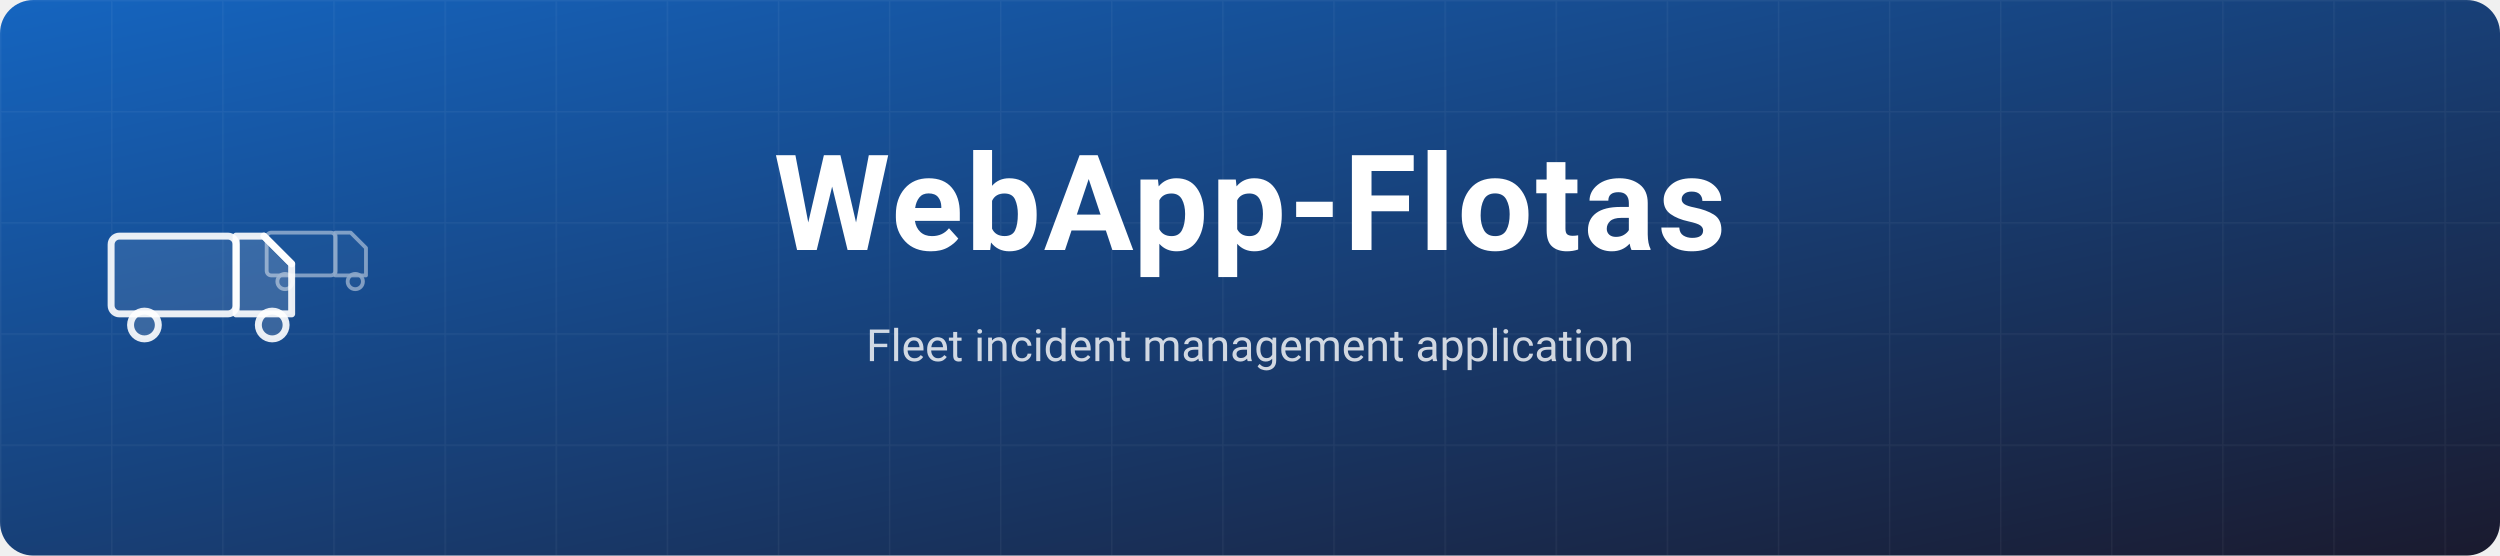
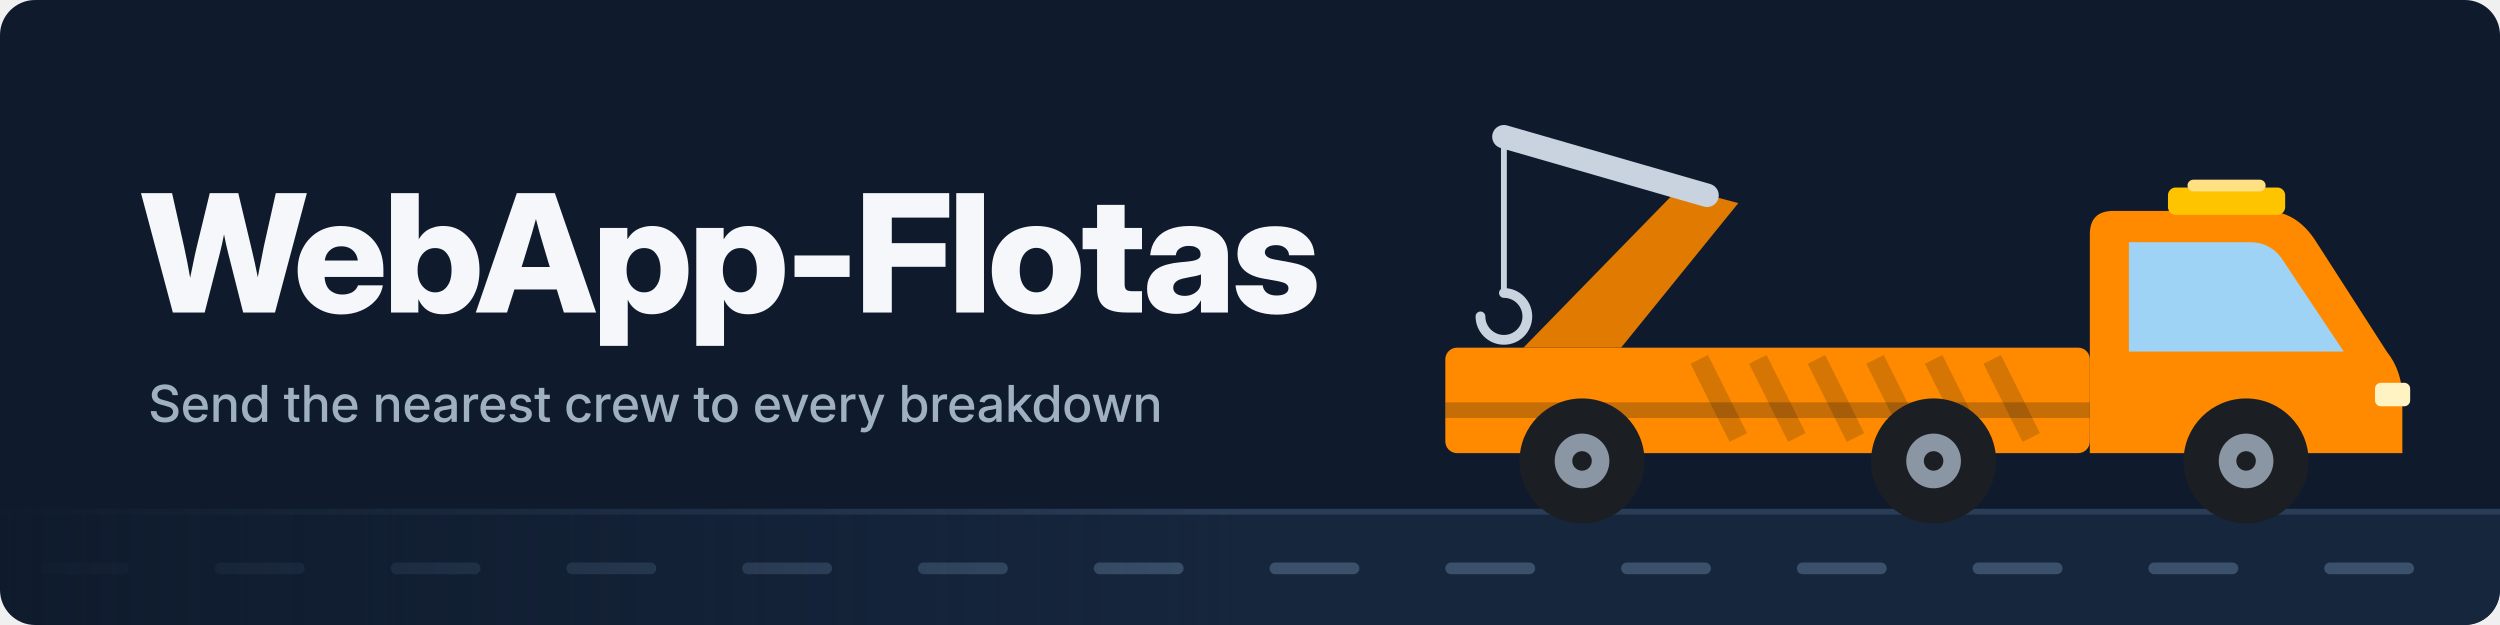
- <svg xmlns="http://www.w3.org/2000/svg" width="900" height="200" viewBox="0 0 900 200">
+ <svg xmlns="http://www.w3.org/2000/svg" viewBox="0 0 1280 320" width="1280" height="320" role="img" aria-label="WebApp-Flotas: Send the nearest crew to every breakdown">
  <defs>
-     <linearGradient id="bg" x1="0%" y1="0%" x2="100%" y2="100%">
-       <stop offset="0%" style="stop-color:#1565C0" />
-       <stop offset="100%" style="stop-color:#1A1A2E" />
+     <clipPath id="c">
+       <rect width="1280" height="320" rx="18" />
+     </clipPath>
+     <path id="ga" d="M16.5 0l-16.3-61.1l15.9 0l6.1 27.2q.9 4.1 1.7 8.2q.7 4.1 1.5 8.2q.8 4.1 1.5 8.3l-3.2 0q.8-4.2 1.6-8.3q.8-4.1 1.7-8.2q.8-4.1 1.8-8.2l6.6-27.2l14.6 0l6.5 27.2q1 4.1 1.9 8.2q.8 4.1 1.7 8.2q.8 4.1 1.6 8.3l-3.3 0q.7-4.2 1.5-8.3q.7-4.1 1.6-8.2q.8-4.1 1.6-8.2l6.1-27.2l15.9 0l-16.3 61.1l-16.3 0l-7.8-30.9q-.9-3.5-1.8-8.1q-.9-4.6-2.3-10.8l4.2 0q-1.4 6.2-2.3 10.8q-.9 4.6-1.8 8.1l-7.9 30.9z" />
+     <path id="gb" d="M24.5 1q-6.7 0-11.7-2.9q-5.1-2.9-7.9-8q-2.8-5.2-2.8-11.7q0-6.7 2.9-11.8q2.8-5.1 7.7-8q5-2.9 11.4-2.9q4.9 0 8.9 1.6q4 1.7 6.9 4.6q3 3 4.6 7.1q1.5 4.1 1.5 9l0 3.8l-39.3 0l0-8.4l32.7 0l-6.4 1.7q0-2.8-1-4.8q-1.1-2-3-3.1q-1.9-1.1-4.6-1.1q-2.6 0-4.5 1.1q-1.9 1.1-3 3.1q-1 2-1 4.8l0 6.2q0 2.9 1.1 5.1q1 2.1 3.1 3.2q2 1.2 4.9 1.2q2 0 3.7-.6q1.6-.5 2.7-1.6q1.1-1.1 1.6-2.5l12.7 0q-.7 4.4-3.7 7.7q-3 3.4-7.6 5.3q-4.5 1.9-9.9 1.9z" />
+     <path id="gc" d="M30.4 .9q-2.8 0-5.2-.8q-2.5-.8-4.3-2.6q-1.8-1.7-2.9-4.2l-.1 0l0 6.7l-14 0l0-61.1l14.2 0l0 23.6l0 0q1.4-2.3 3.2-3.8q1.8-1.5 4.2-2.2q2.3-.8 5.1-.8q5.5 0 9.6 2.9q4.2 2.9 6.6 7.9q2.4 5.1 2.4 11.8q0 6.8-2.4 11.9q-2.3 5.1-6.5 7.9q-4.2 2.8-9.9 2.8zm-3.9-11.2q2.6 0 4.5-1.4q1.8-1.4 2.9-3.9q1-2.6 1-6.1q0-3.6-1-6.1q-1.1-2.5-2.9-3.9q-1.9-1.3-4.5-1.3q-2.7 0-4.7 1.4q-2 1.4-3.2 3.9q-1.1 2.5-1.1 6q0 3.4 1.1 6q1.2 2.5 3.2 3.9q2 1.5 4.7 1.5z" />
+     <path id="gd" d="M.2 0l21-61.1l19.5 0l21.1 61.1l-16.5 0l-8.3-26.9q-2-6.7-4-13.5q-1.9-6.9-4-14.9l4 0q-2.1 8-4.1 14.9q-2 6.8-4.1 13.5l-8.6 26.9zm14.4-11.8l0-11.5l32.8 0l0 11.5z" />
+     <path id="ge" d="M3.9 17.1l0-60.4l14 0l0 5.6l.2 0q1.3-2.2 3.1-3.6q1.8-1.5 4.2-2.2q2.4-.8 5.2-.8q5.5 0 9.6 2.9q4.2 2.9 6.6 7.9q2.4 5.1 2.4 11.8q0 6.8-2.4 11.9q-2.3 5.1-6.5 7.9q-4.2 2.8-9.9 2.8q-2.8 0-5.2-.8q-2.3-.8-4.1-2.5q-1.8-1.6-2.9-4l-.1 0l0 23.5zm22.6-27.4q2.6 0 4.5-1.4q1.8-1.4 2.9-3.9q1-2.6 1-6.1q0-3.6-1-6.1q-1.1-2.5-2.9-3.9q-1.9-1.3-4.5-1.3q-2.7 0-4.7 1.4q-2 1.4-3.2 3.9q-1.1 2.5-1.1 6q0 3.4 1.1 6q1.2 2.5 3.2 3.9q2 1.5 4.7 1.5z" />
+     <path id="gf" d="M33.1-29.2l0 11l-28.2 0l0-11z" />
+     <path id="gg" d="M4 0l0-61.1l44.1 0l0 12.5l-29.4 0l0 13.1l27.5 0l0 12.1l-27.5 0l0 23.4z" />
+     <path id="gh" d="M18.1-61.1l0 61.1l-14.2 0l0-61.1z" />
+     <path id="gi" d="M24.9 1q-6.7 0-11.9-2.8q-5.1-2.8-8-7.9q-2.9-5.1-2.9-11.9q0-6.9 2.9-12q2.9-5.1 8-7.9q5.2-2.8 11.9-2.8q6.8 0 11.9 2.8q5.2 2.8 8 7.9q2.9 5.1 2.9 12q0 6.8-2.9 11.9q-2.8 5.1-8 7.9q-5.1 2.8-11.9 2.8zm0-11.3q2.5 0 4.4-1.3q1.9-1.3 3-3.9q1.1-2.5 1.1-6.1q0-3.7-1.1-6.3q-1.1-2.5-3-3.8q-1.9-1.4-4.4-1.4q-2.4 0-4.4 1.4q-1.9 1.3-3 3.8q-1.1 2.6-1.1 6.3q0 3.6 1.1 6.2q1.1 2.5 3 3.8q2 1.3 4.4 1.3z" />
+     <path id="gj" d="M31.2-43.3l0 10.9l-30.4 0l0-10.9zm-23-11.8l14.1 0l0 40.5q0 2.1 .8 2.9q.9 .8 3.2 .8q1.1 0 2.6 0q1.6 0 2.3 0l0 10.9q-1.1 0-3.3 0q-2.3 0-4.7 0q-7.8 0-11.4-2.9q-3.6-3-3.6-9.3z" />
+     <path id="gk" d="M17.2 .7q-4.3 0-7.7-1.4q-3.3-1.4-5.2-4.2q-2-2.9-2-7.2q0-3.7 1.4-6.1q1.3-2.5 3.6-4.1q2.3-1.5 5.4-2.3q3-.8 6.4-1.1q3.9-.3 6.3-.7q2.3-.4 3.3-1.2q1-.7 1-2l0-.2q0-1.3-.7-2.3q-.7-.9-2.1-1.5q-1.3-.5-3.2-.5q-1.9 0-3.4 .6q-1.4 .6-2.3 1.6q-.8 1.1-1 2.6l-13.1 0q.4-4.7 2.8-8q2.4-3.4 6.8-5.2q4.4-1.8 10.7-1.8q4.7 0 8.3 1.1q3.7 1 6.2 2.9q2.5 2 3.8 4.8q1.2 2.8 1.2 6.3l0 29.2l-13.8 0l0-6.1l-.1 0q-1.3 2.3-3.1 3.9q-1.8 1.5-4.1 2.2q-2.3 .7-5.4 .7zm4.3-9.2q2.3 0 4.2-.9q1.9-.9 3.1-2.5q1.1-1.6 1.1-3.7l0-3.9q-.6 .2-1.4 .5q-.8 .2-1.7 .4q-1 .2-2.2 .4q-1.1 .2-2.4 .5q-1.9 .3-3.4 .9q-1.4 .6-2.2 1.6q-.9 1-.9 2.5q0 1.3 .7 2.2q.8 1 2.1 1.5q1.3 .5 3 .5z" />
+     <path id="gl" d="M23.1 1.1q-6 0-10.7-1.8q-4.6-1.8-7.4-5.2q-2.7-3.4-3.1-8l13.9 0q.3 2.4 2.1 3.8q1.9 1.4 4.9 1.4q3 0 4.6-1q1.6-1 1.6-2.7q0-1.4-1.3-2.3q-1.3-.8-3.9-1.3l-7.8-1.4q-6.5-1.2-9.8-4.4q-3.3-3.2-3.3-8.3q0-4.3 2.3-7.5q2.3-3.1 6.7-4.9q4.3-1.7 10.4-1.7q6 0 10.5 1.8q4.4 1.9 6.9 5.2q2.4 3.3 2.6 7.9l-13 0q-.1-2.2-1.9-3.7q-1.8-1.5-4.6-1.5q-2.8 0-4.3 1q-1.6 1.1-1.6 2.7q0 1.3 1.3 2.3q1.2 .9 3.4 1.3l8.7 1.6q6.7 1.2 9.9 4.1q3.2 2.8 3.2 7.7q0 4.4-2.6 7.8q-2.5 3.3-7.1 5.2q-4.6 1.9-10.6 1.9z" />
+     <path id="gm" d="M8.4 .3q-2.2 0-3.8-.7q-1.6-.7-2.4-2q-.9-1.3-1-3.1l2.9 0q.1 1.1 .6 1.8q.6 .7 1.5 1.1q1 .4 2.2 .4q1.2 0 2.2-.4q.9-.3 1.4-1q.6-.7 .6-1.6q0-.8-.5-1.4q-.4-.5-1.2-.9q-.8-.3-1.9-.6l-2.2-.6q-2.5-.6-3.8-1.8q-1.3-1.3-1.3-3.2q0-1.7 .9-2.9q.8-1.2 2.3-1.9q1.6-.7 3.5-.7q2 0 3.5 .7q1.4 .7 2.3 1.9q.8 1.3 .9 2.9l-2.8 0q-.1-1.4-1.2-2.2q-1.1-.8-2.8-.8q-1.1 0-1.9 .4q-.9 .3-1.4 1q-.4 .6-.4 1.4q0 .9 .4 1.4q.5 .5 1.3 .9q.8 .3 1.7 .5l1.9 .5q1.1 .3 2.1 .7q1 .4 1.8 1.1q.7 .6 1.2 1.5q.4 .8 .4 2q0 1.7-.8 2.9q-.9 1.3-2.4 2q-1.6 .7-3.8 .7z" />
+     <path id="gn" d="M7.7 .3q-2 0-3.5-.9q-1.5-.9-2.3-2.5q-.8-1.6-.8-3.8q0-2.1 .8-3.8q.8-1.6 2.3-2.5q1.4-1 3.3-1q1.3 0 2.5 .5q1.1 .4 2 1.3q.9 .9 1.3 2.2q.5 1.3 .5 3.1l0 .9l-11.3 0l0-2l9.9 0l-1.2 .6q0-1.2-.5-2.2q-.4-1-1.2-1.5q-.8-.6-2-.6q-1.1 0-1.9 .6q-.9 .5-1.3 1.5q-.5 .9-.5 2l0 1.4q0 1.4 .5 2.4q.5 1 1.4 1.5q.9 .5 2.1 .5q.8 0 1.4-.2q.7-.3 1.1-.7q.5-.5 .7-1.1l2.6 .4q-.3 1.1-1.1 2q-.8 .9-2 1.4q-1.2 .5-2.8 .5z" />
+     <path id="go" d="M4.5-8.2l0 8.2l-2.7 0l0-13.9l2.6 0l0 3.4l-.4 0q.7-1.9 1.8-2.8q1.2-.8 2.9-.8q1.4 0 2.5 .6q1.1 .6 1.7 1.8q.6 1.1 .6 2.9l0 8.8l-2.7 0l0-8.5q0-1.5-.8-2.4q-.8-.8-2.2-.8q-.9 0-1.7 .4q-.7 .4-1.2 1.2q-.4 .8-.4 1.9z" />
+     <path id="gp" d="M7 .3q-1.7 0-3.1-.9q-1.3-.9-2.1-2.5q-.7-1.6-.7-3.8q0-2.3 .8-3.9q.7-1.6 2-2.5q1.4-.8 3.1-.8q1.2 0 2 .3q.8 .4 1.3 1q.5 .5 .8 1.1l.1 0l0-7.2l2.8 0l0 18.9l-2.7 0l0-2.2l-.2 0q-.3 .6-.8 1.2q-.6 .5-1.4 .9q-.8 .4-1.9 .4zm.6-2.4q1.2 0 2-.6q.8-.6 1.3-1.7q.4-1.1 .4-2.6q0-1.4-.4-2.5q-.5-1.1-1.3-1.7q-.8-.6-2-.6q-1.2 0-2 .6q-.8 .6-1.3 1.7q-.4 1.1-.4 2.5q0 1.5 .4 2.6q.5 1.1 1.3 1.7q.8 .6 2 .6z" />
+     <path id="gq" d="" />
+     <path id="gr" d="M8-13.9l0 2.2l-7.8 0l0-2.2zm-5.6-3.5l2.8 0l0 13.7q0 .8 .3 1.1q.3 .4 1.2 .4q.2 0 .6 0q.3-.1 .6-.1l.3 2.2q-.4 .1-.9 .2q-.5 0-.9 0q-2 0-3-.9q-1-.9-1-2.7z" />
+     <path id="gs" d="M4.5-8.2l0 8.2l-2.7 0l0-18.9l2.7 0l0 8.4l-.5 0q.7-1.9 1.8-2.8q1.2-.8 2.9-.8q1.4 0 2.5 .6q1.1 .6 1.7 1.8q.6 1.1 .6 2.9l0 8.8l-2.7 0l0-8.5q0-1.5-.8-2.4q-.8-.8-2.2-.8q-.9 0-1.7 .4q-.7 .4-1.2 1.2q-.4 .8-.4 1.9z" />
+     <path id="gt" d="M5.8 .3q-1.4 0-2.5-.5q-1-.5-1.7-1.4q-.6-1-.6-2.4q0-1.1 .5-1.9q.4-.8 1.2-1.2q.8-.5 1.7-.7q1-.2 2-.3q1.3-.2 2.1-.3q.7-.1 1.1-.3q.3-.2 .3-.7l0-.1q0-.7-.3-1.3q-.3-.5-.9-.8q-.6-.3-1.5-.3q-.9 0-1.5 .3q-.7 .3-1.1 .7q-.4 .5-.6 1l-2.6-.4q.3-1.3 1.2-2.2q.8-.8 2-1.2q1.2-.4 2.6-.4q1 0 2 .2q.9 .2 1.7 .8q.8 .5 1.3 1.5q.5 .9 .5 2.3l0 9.3l-2.7 0l0-1.9l-.1 0q-.3 .5-.8 1q-.5 .5-1.4 .9q-.8 .3-1.9 .3zm.6-2.2q1.1 0 1.9-.5q.8-.4 1.2-1.1q.4-.8 .4-1.6l0-1.7q-.1 .1-.5 .2q-.4 .1-.9 .2q-.5 .1-1 .2q-.5 .1-.9 .1q-.8 .1-1.4 .4q-.7 .2-1.1 .6q-.4 .5-.4 1.2q0 .6 .4 1.1q.3 .4 .9 .6q.6 .3 1.4 .3z" />
+     <path id="gu" d="M1.8 0l0-13.9l2.6 0l0 2.2l.1 0q.4-1.1 1.3-1.8q1-.6 2.2-.6q.3 0 .6 0q.3 0 .5 0l0 2.7q-.1-.1-.6-.1q-.4-.1-.8-.1q-.9 0-1.6 .4q-.8 .4-1.2 1.1q-.4 .7-.4 1.7l0 8.4z" />
+     <path id="gv" d="M6.8 .3q-1.5 0-2.7-.5q-1.3-.4-2-1.3q-.8-.9-1-2.3l2.7-.3q.2 1.1 1 1.6q.7 .6 2 .6q1.3 0 2.1-.6q.8-.5 .8-1.3q0-.7-.5-1.1q-.5-.5-1.5-.7l-2.3-.5q-2-.4-2.9-1.4q-1-1-1-2.5q0-1.2 .7-2.2q.7-.9 1.9-1.4q1.2-.5 2.8-.5q1.5 0 2.6 .4q1.1 .5 1.8 1.4q.7 .8 .9 2l-2.5 .3q-.2-.8-.9-1.4q-.7-.6-1.9-.6q-1.2 0-1.9 .6q-.7 .5-.7 1.3q0 .7 .5 1.1q.5 .4 1.6 .7l2.3 .5q1.9 .4 2.9 1.4q.9 .9 .9 2.4q0 1.3-.7 2.2q-.7 1-2 1.6q-1.3 .5-3 .5z" />
+     <path id="gw" d="M7.6 .3q-1.9 0-3.4-.9q-1.5-.9-2.3-2.5q-.8-1.7-.8-3.8q0-2.2 .8-3.8q.8-1.6 2.3-2.5q1.5-1 3.4-1q1.2 0 2.2 .4q.9 .3 1.7 .9q.8 .5 1.3 1.3q.5 .9 .8 1.9l-2.7 .4q-.1-.6-.4-1q-.3-.5-.7-.8q-.4-.3-.9-.5q-.6-.2-1.2-.2q-1.3 0-2.1 .6q-.9 .7-1.3 1.8q-.4 1.1-.4 2.5q0 1.4 .4 2.5q.4 1.1 1.3 1.7q.8 .7 2.1 .7q.6 0 1.2-.2q.5-.2 .9-.6q.4-.3 .7-.8q.3-.4 .4-1l2.7 .4q-.2 1-.7 1.8q-.6 .9-1.3 1.5q-.8 .6-1.8 .9q-1 .3-2.2 .3z" />
+     <path id="gx" d="M4.8 0l-4.2-13.9l2.9 0l1.5 5.7q.4 1.4 .8 2.9q.4 1.6 .7 3.4l-.4 0q.4-1.8 .8-3.3q.4-1.6 .7-3l1.6-5.7l2.7 0l1.5 5.7q.4 1.4 .8 2.9q.4 1.6 .7 3.4l-.4 0q.4-1.8 .8-3.3q.3-1.6 .7-3l1.6-5.7l2.9 0l-4.2 13.9l-2.8 0l-1.8-6q-.2-.9-.5-1.9q-.2-1-.5-2q-.2-1-.5-2l.6 0q-.2 1-.5 2q-.2 1-.4 2q-.3 1-.6 1.9l-1.7 6z" />
+     <path id="gy" d="M7.7 .3q-2 0-3.5-.9q-1.5-.9-2.3-2.5q-.8-1.7-.8-3.8q0-2.2 .8-3.8q.8-1.6 2.3-2.5q1.5-1 3.5-1q1.9 0 3.4 1q1.5 .9 2.3 2.5q.8 1.6 .8 3.8q0 2.1-.8 3.8q-.8 1.6-2.3 2.5q-1.5 .9-3.4 .9zm0-2.3q1.2 0 2-.7q.9-.6 1.3-1.7q.4-1.1 .4-2.5q0-1.4-.4-2.5q-.4-1.1-1.3-1.8q-.8-.6-2-.6q-1.3 0-2.1 .6q-.9 .7-1.3 1.8q-.4 1.1-.4 2.5q0 1.4 .4 2.5q.4 1.1 1.3 1.7q.8 .7 2.1 .7z" />
+     <path id="gz" d="M5.8 0l-5.3-13.9l3 0l2.7 7.8q.5 1.2 .8 2.5q.3 1.2 .7 2.4l-.8 0q.4-1.2 .7-2.4q.3-1.3 .7-2.5l2.8-7.8l2.9 0l-5.3 13.9z" />
+     <path id="gba" d="M1.7 5.2l.4-2.3l.7 .1q.7 .1 1.2 0q.4-.1 .8-.6q.4-.4 .6-1.2l.4-1.2l-5.3-13.9l3 0l2.7 7.8q.5 1.2 .8 2.5q.3 1.2 .7 2.4l-.9 0q.4-1.2 .7-2.4q.4-1.3 .8-2.5l2.8-7.8l2.9 0l-6.1 16q-.4 1.1-1 1.8q-.6 .7-1.5 1.1q-.8 .4-1.8 .4q-.6 0-1.1-.1q-.5-.1-.8-.1z" />
+     <path id="gbb" d="M8.7 .3q-1.1 0-1.9-.4q-.8-.4-1.4-.9q-.5-.6-.8-1.2l-.2 0l0 2.2l-2.6 0l0-18.9l2.7 0l0 7.2l.1 0q.3-.6 .8-1.1q.6-.6 1.4-1q.8-.3 1.9-.3q1.7 0 3.1 .8q1.3 .9 2.1 2.5q.7 1.6 .7 3.9q0 2.2-.7 3.8q-.8 1.6-2.1 2.5q-1.3 .9-3.1 .9zm-.6-2.4q1.2 0 2-.6q.8-.6 1.3-1.7q.4-1.1 .4-2.6q0-1.4-.4-2.5q-.5-1.1-1.3-1.7q-.8-.6-2-.6q-1.2 0-2 .6q-.8 .6-1.2 1.7q-.5 1.1-.5 2.5q0 1.5 .5 2.6q.4 1.1 1.2 1.7q.9 .6 2 .6z" />
+     <path id="gbc" d="M4.3-4.7l0-3.3l.4 0l5.6-5.9l3.4 0l-6.4 6.7l-.5 0zm-2.5 4.7l0-18.9l2.7 0l0 18.9zm8.9 0l-5.1-6.6l1.9-1.9l6.6 8.5z" />
+     <linearGradient id="rfg" x1="0" x2="1">
+       <stop offset="0" stop-color="#fff" stop-opacity="0" />
+       <stop offset=".5" stop-color="#fff" />
    </linearGradient>
-     <pattern id="grid" width="40" height="40" patternUnits="userSpaceOnUse">
-       <path d="M 40 0 L 0 0 0 40" fill="none" stroke="rgba(255,255,255,0.05)" stroke-width="1" />
-     </pattern>
+     <mask id="rf" maskUnits="userSpaceOnUse" x="0" y="0" width="1280" height="320">
+       <rect width="1280" height="320" fill="url(#rfg)" />
+     </mask>
  </defs>
-   <rect width="900" height="200" rx="12" fill="url(#bg)" />
-   <rect width="900" height="200" rx="12" fill="url(#grid)" />
-   <g transform="translate(80, 100)" fill="none" stroke="rgba(255,255,255,0.9)" stroke-width="2.5" stroke-linecap="round" stroke-linejoin="round">
-     <rect x="-40" y="-15" width="45" height="28" rx="3" fill="rgba(255,255,255,0.1)" />
-     <path d="M5,-15 L5,13 L25,13 L25,-5 L15,-15 Z" fill="rgba(255,255,255,0.15)" />
-     <line x1="15" y1="-15" x2="25" y2="-5" />
-     <circle cx="-28" cy="17" r="5" fill="rgba(255,255,255,0.15)" stroke="rgba(255,255,255,0.9)" />
-     <circle cx="18" cy="17" r="5" fill="rgba(255,255,255,0.15)" stroke="rgba(255,255,255,0.9)" />
-     <g transform="translate(38, -8) scale(0.55)" opacity="0.5">
-       <rect x="-40" y="-15" width="45" height="28" rx="3" fill="rgba(255,255,255,0.05)" />
-       <path d="M5,-15 L5,13 L25,13 L25,-5 L15,-15 Z" fill="rgba(255,255,255,0.08)" />
-       <circle cx="-28" cy="17" r="5" fill="rgba(255,255,255,0.08)" />
-       <circle cx="18" cy="17" r="5" fill="rgba(255,255,255,0.08)" />
+   <g clip-path="url(#c)">
+     <rect width="1280" height="320" fill="#0F1B2D" />
+     <g mask="url(#rf)">
+       <rect y="262" width="1280" height="58" fill="#16263D" />
+       <path d="M0 262 H1280" stroke="#2A3D57" stroke-width="3" />
+       <rect x="20" y="288" width="46" height="6" rx="3" fill="#3A506B" />
+       <rect x="110" y="288" width="46" height="6" rx="3" fill="#3A506B" />
+       <rect x="200" y="288" width="46" height="6" rx="3" fill="#3A506B" />
+       <rect x="290" y="288" width="46" height="6" rx="3" fill="#3A506B" />
+       <rect x="380" y="288" width="46" height="6" rx="3" fill="#3A506B" />
+       <rect x="470" y="288" width="46" height="6" rx="3" fill="#3A506B" />
+       <rect x="560" y="288" width="46" height="6" rx="3" fill="#3A506B" />
+       <rect x="650" y="288" width="46" height="6" rx="3" fill="#3A506B" />
+       <rect x="740" y="288" width="46" height="6" rx="3" fill="#3A506B" />
+       <rect x="830" y="288" width="46" height="6" rx="3" fill="#3A506B" />
+       <rect x="920" y="288" width="46" height="6" rx="3" fill="#3A506B" />
+       <rect x="1010" y="288" width="46" height="6" rx="3" fill="#3A506B" />
+       <rect x="1100" y="288" width="46" height="6" rx="3" fill="#3A506B" />
+       <rect x="1190" y="288" width="46" height="6" rx="3" fill="#3A506B" />
+     </g>
+     <rect x="740" y="178" width="330" height="54" rx="6" fill="#FF8A00" />
+     <path d="M780 178 L860 96 L890 104 L830 178Z" fill="#E07A00" />
+     <path d="M874 100 L770 70" stroke="#C9D3DF" stroke-width="12" stroke-linecap="round" />
+     <path d="M770 70 V150" stroke="#C9D3DF" stroke-width="3" />
+     <path d="M770 150 a12 12 0 1 1 -12 12" stroke="#C9D3DF" stroke-width="5" fill="none" stroke-linecap="round" />
+     <path d="M1070 232 V120 Q1070 108 1082 108 H1160 Q1176 108 1186 124 L1222 180 Q1230 190 1230 204 V232Z" fill="#FF8A00" />
+     <path d="M1090 124 H1152 Q1162 124 1168 132 L1200 180 H1090Z" fill="#9ED3F5" />
+     <rect x="1110" y="96" width="60" height="14" rx="4" fill="#FFC400" />
+     <rect x="1120" y="92" width="40" height="6" rx="3" fill="#FFE082" />
+     <rect x="1216" y="196" width="18" height="12" rx="3" fill="#FFF3C4" />
+     <rect x="740" y="206" width="330" height="8" fill="#1A1A1A" fill-opacity=".25" />
+     <path d="M870 184 l20 40" stroke="#1A1A1A" stroke-opacity=".18" stroke-width="10" />
+     <path d="M900 184 l20 40" stroke="#1A1A1A" stroke-opacity=".18" stroke-width="10" />
+     <path d="M930 184 l20 40" stroke="#1A1A1A" stroke-opacity=".18" stroke-width="10" />
+     <path d="M960 184 l20 40" stroke="#1A1A1A" stroke-opacity=".18" stroke-width="10" />
+     <path d="M990 184 l20 40" stroke="#1A1A1A" stroke-opacity=".18" stroke-width="10" />
+     <path d="M1020 184 l20 40" stroke="#1A1A1A" stroke-opacity=".18" stroke-width="10" />
+     <circle cx="810" cy="236" r="32" fill="#1B1F24" />
+     <circle cx="810" cy="236" r="14" fill="#8A96A3" />
+     <circle cx="810" cy="236" r="5" fill="#1B1F24" />
+     <circle cx="990" cy="236" r="32" fill="#1B1F24" />
+     <circle cx="990" cy="236" r="14" fill="#8A96A3" />
+     <circle cx="990" cy="236" r="5" fill="#1B1F24" />
+     <circle cx="1150" cy="236" r="32" fill="#1B1F24" />
+     <circle cx="1150" cy="236" r="14" fill="#8A96A3" />
+     <circle cx="1150" cy="236" r="5" fill="#1B1F24" />
+     <g fill="#F5F7FA">
+       <use href="#ga" x="72" y="160" />
+       <use href="#gb" x="150.3" y="160" />
+       <use href="#gc" x="196.3" y="160" />
+       <use href="#gd" x="243.4" y="160" />
+       <use href="#ge" x="303.3" y="160" />
+       <use href="#ge" x="352.6" y="160" />
+       <use href="#gf" x="401.9" y="160" />
+       <use href="#gg" x="437.9" y="160" />
+       <use href="#gh" x="485.7" y="160" />
+       <use href="#gi" x="505.7" y="160" />
+       <use href="#gj" x="553.5" y="160" />
+       <use href="#gk" x="585" y="160" />
+       <use href="#gl" x="630.7" y="160" />
+     </g>
+     <g fill="#9FB0C3">
+       <use href="#gm" x="76" y="216" />
+       <use href="#gn" x="92.6" y="216" />
+       <use href="#go" x="107.5" y="216" />
+       <use href="#gp" x="122.8" y="216" />
+       <use href="#gr" x="145.2" y="216" />
+       <use href="#gs" x="154" y="216" />
+       <use href="#gn" x="169.2" y="216" />
+       <use href="#go" x="190.8" y="216" />
+       <use href="#gn" x="206.1" y="216" />
+       <use href="#gt" x="221.2" y="216" />
+       <use href="#gu" x="235.7" y="216" />
+       <use href="#gn" x="244.9" y="216" />
+       <use href="#gv" x="259.8" y="216" />
+       <use href="#gr" x="273.5" y="216" />
+       <use href="#gw" x="288.9" y="216" />
+       <use href="#gu" x="303.5" y="216" />
+       <use href="#gn" x="312.8" y="216" />
+       <use href="#gx" x="327.3" y="216" />
+       <use href="#gr" x="355" y="216" />
+       <use href="#gy" x="363.5" y="216" />
+       <use href="#gn" x="385.5" y="216" />
+       <use href="#gz" x="399.9" y="216" />
+       <use href="#gn" x="413.9" y="216" />
+       <use href="#gu" x="428.9" y="216" />
+       <use href="#gba" x="438.9" y="216" />
+       <use href="#gbb" x="460.1" y="216" />
+       <use href="#gu" x="475.8" y="216" />
+       <use href="#gn" x="485" y="216" />
+       <use href="#gt" x="500.1" y="216" />
+       <use href="#gbc" x="514.6" y="216" />
+       <use href="#gp" x="528.2" y="216" />
+       <use href="#gy" x="543.9" y="216" />
+       <use href="#gx" x="558.8" y="216" />
+       <use href="#go" x="579.9" y="216" />
    </g>
  </g>
-   <text x="450" y="90" font-family="'Segoe UI', Roboto, Arial, sans-serif" font-size="48" font-weight="bold" fill="white" text-anchor="middle" letter-spacing="1">WebApp-Flotas</text>
-   <text x="450" y="130" font-family="'Segoe UI', Roboto, Arial, sans-serif" font-size="16" fill="rgba(255,255,255,0.8)" text-anchor="middle">Fleet incident management application</text>
</svg>
